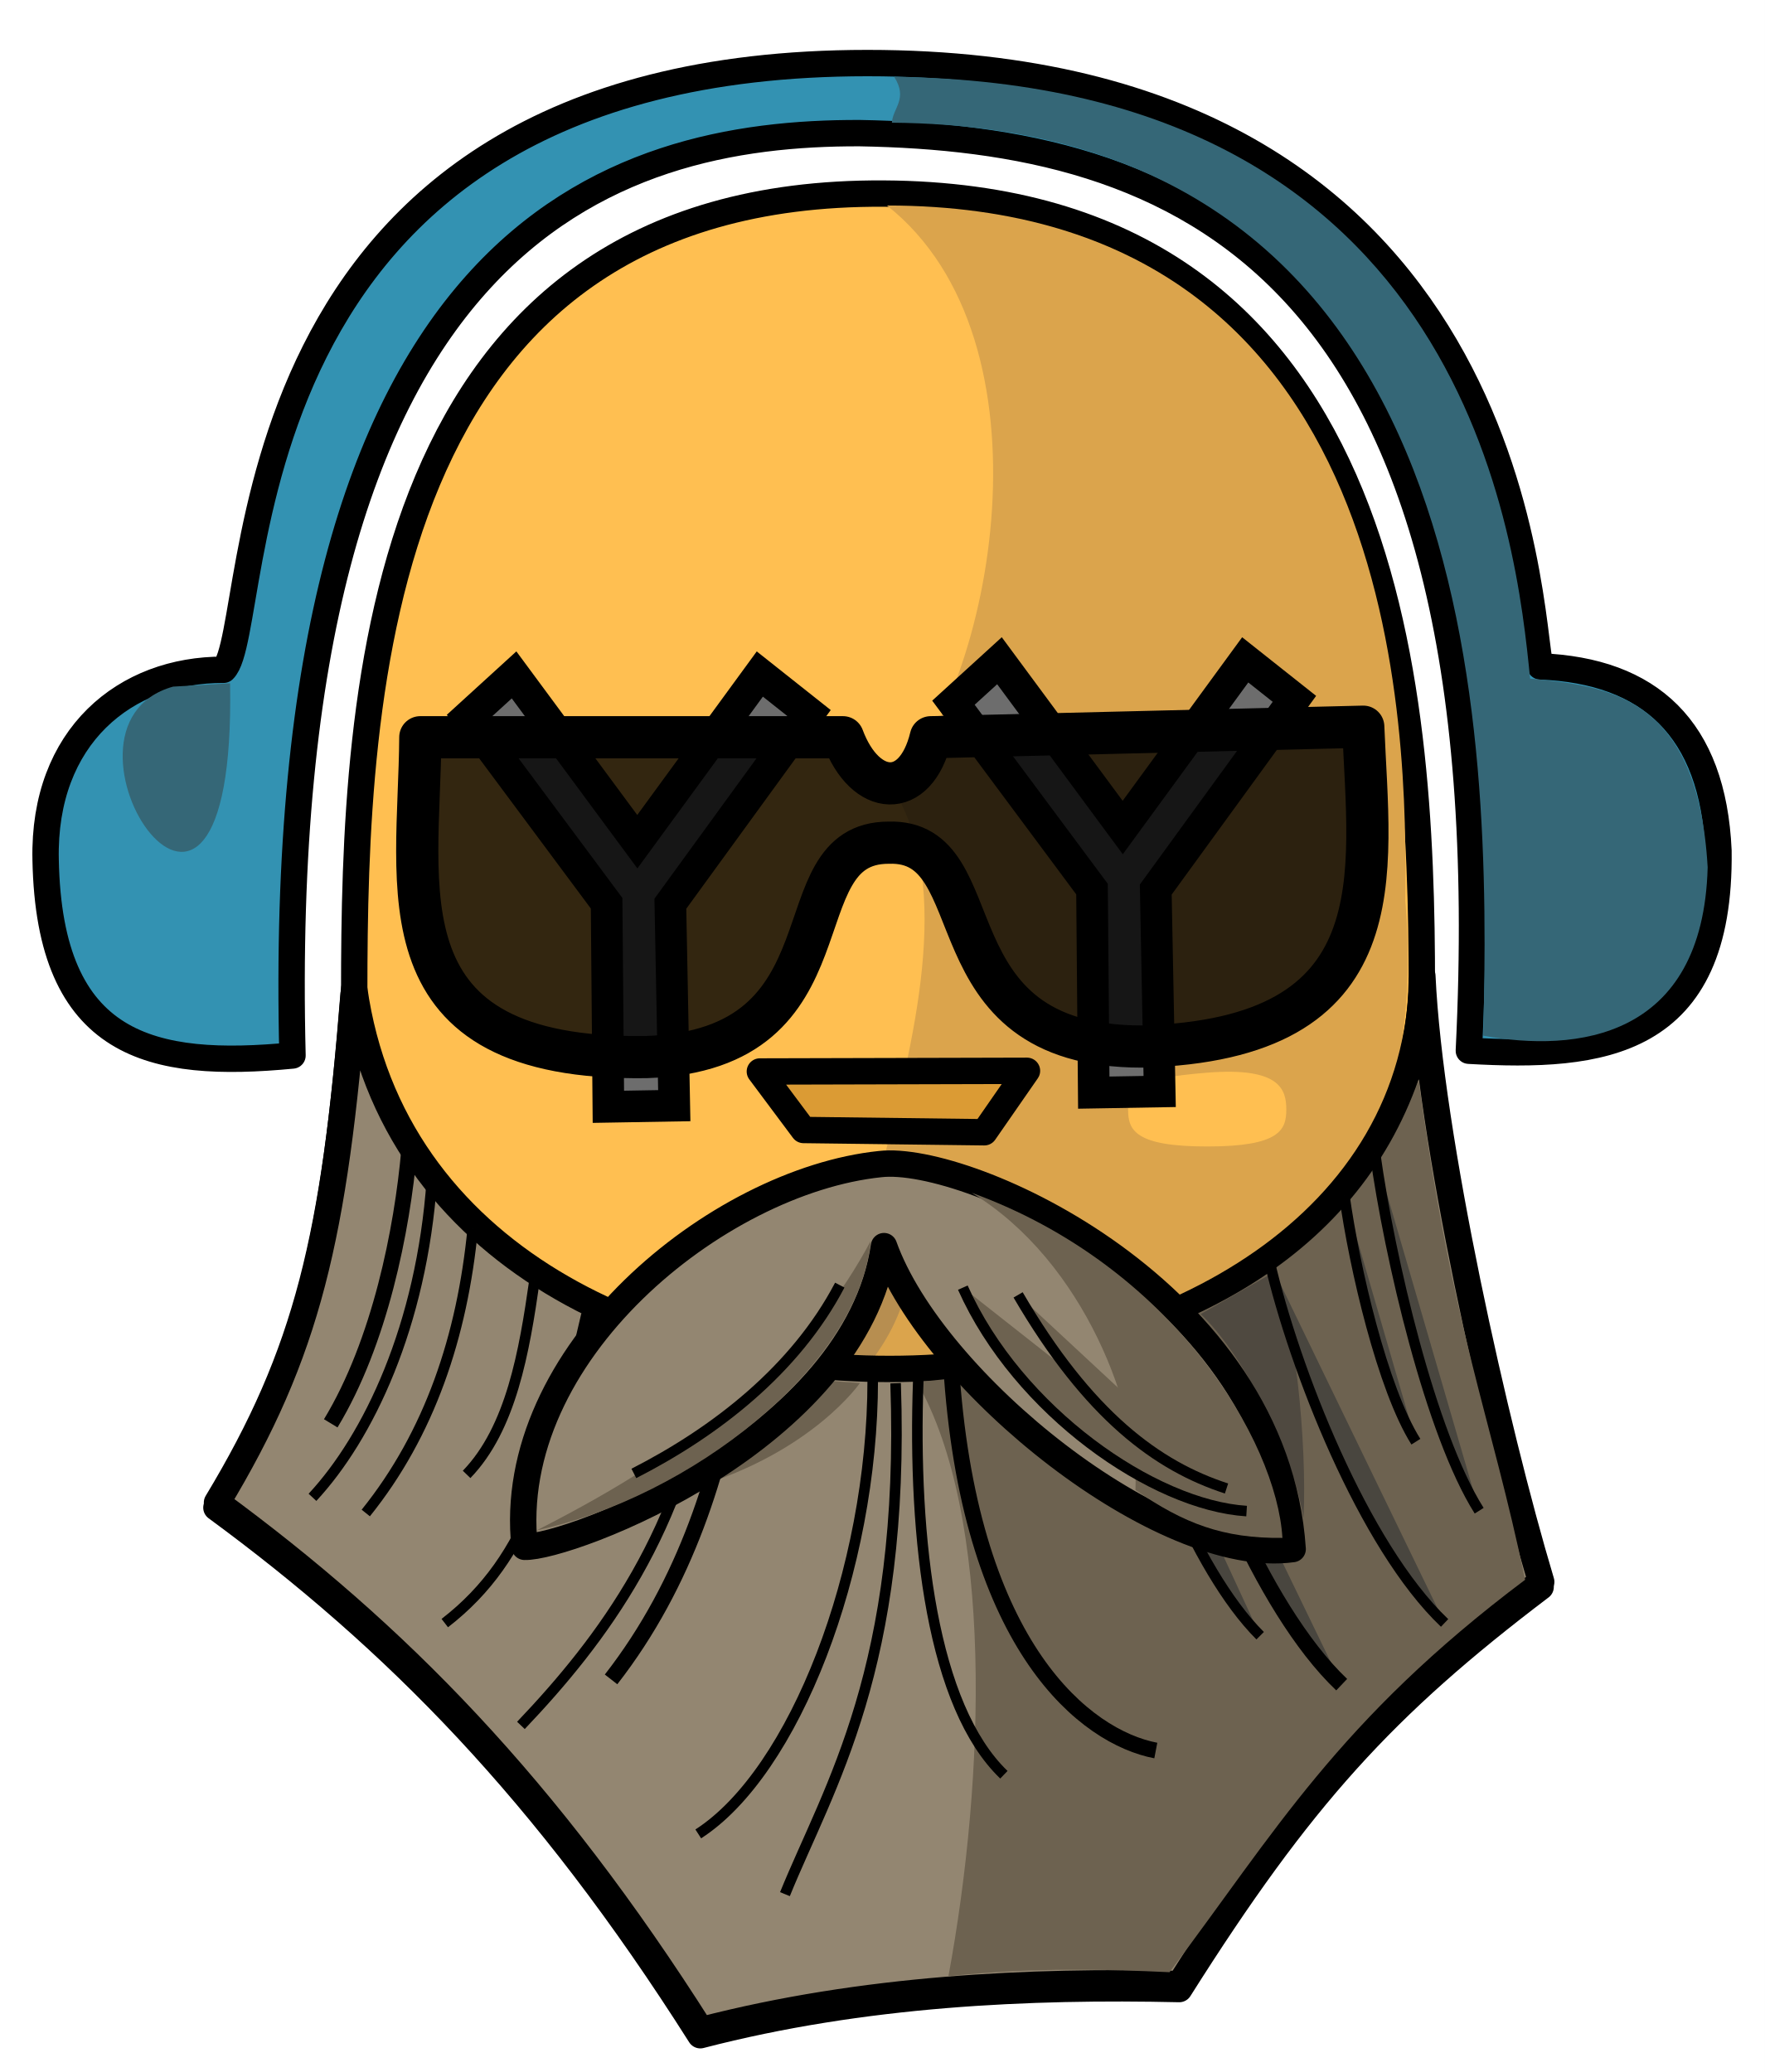
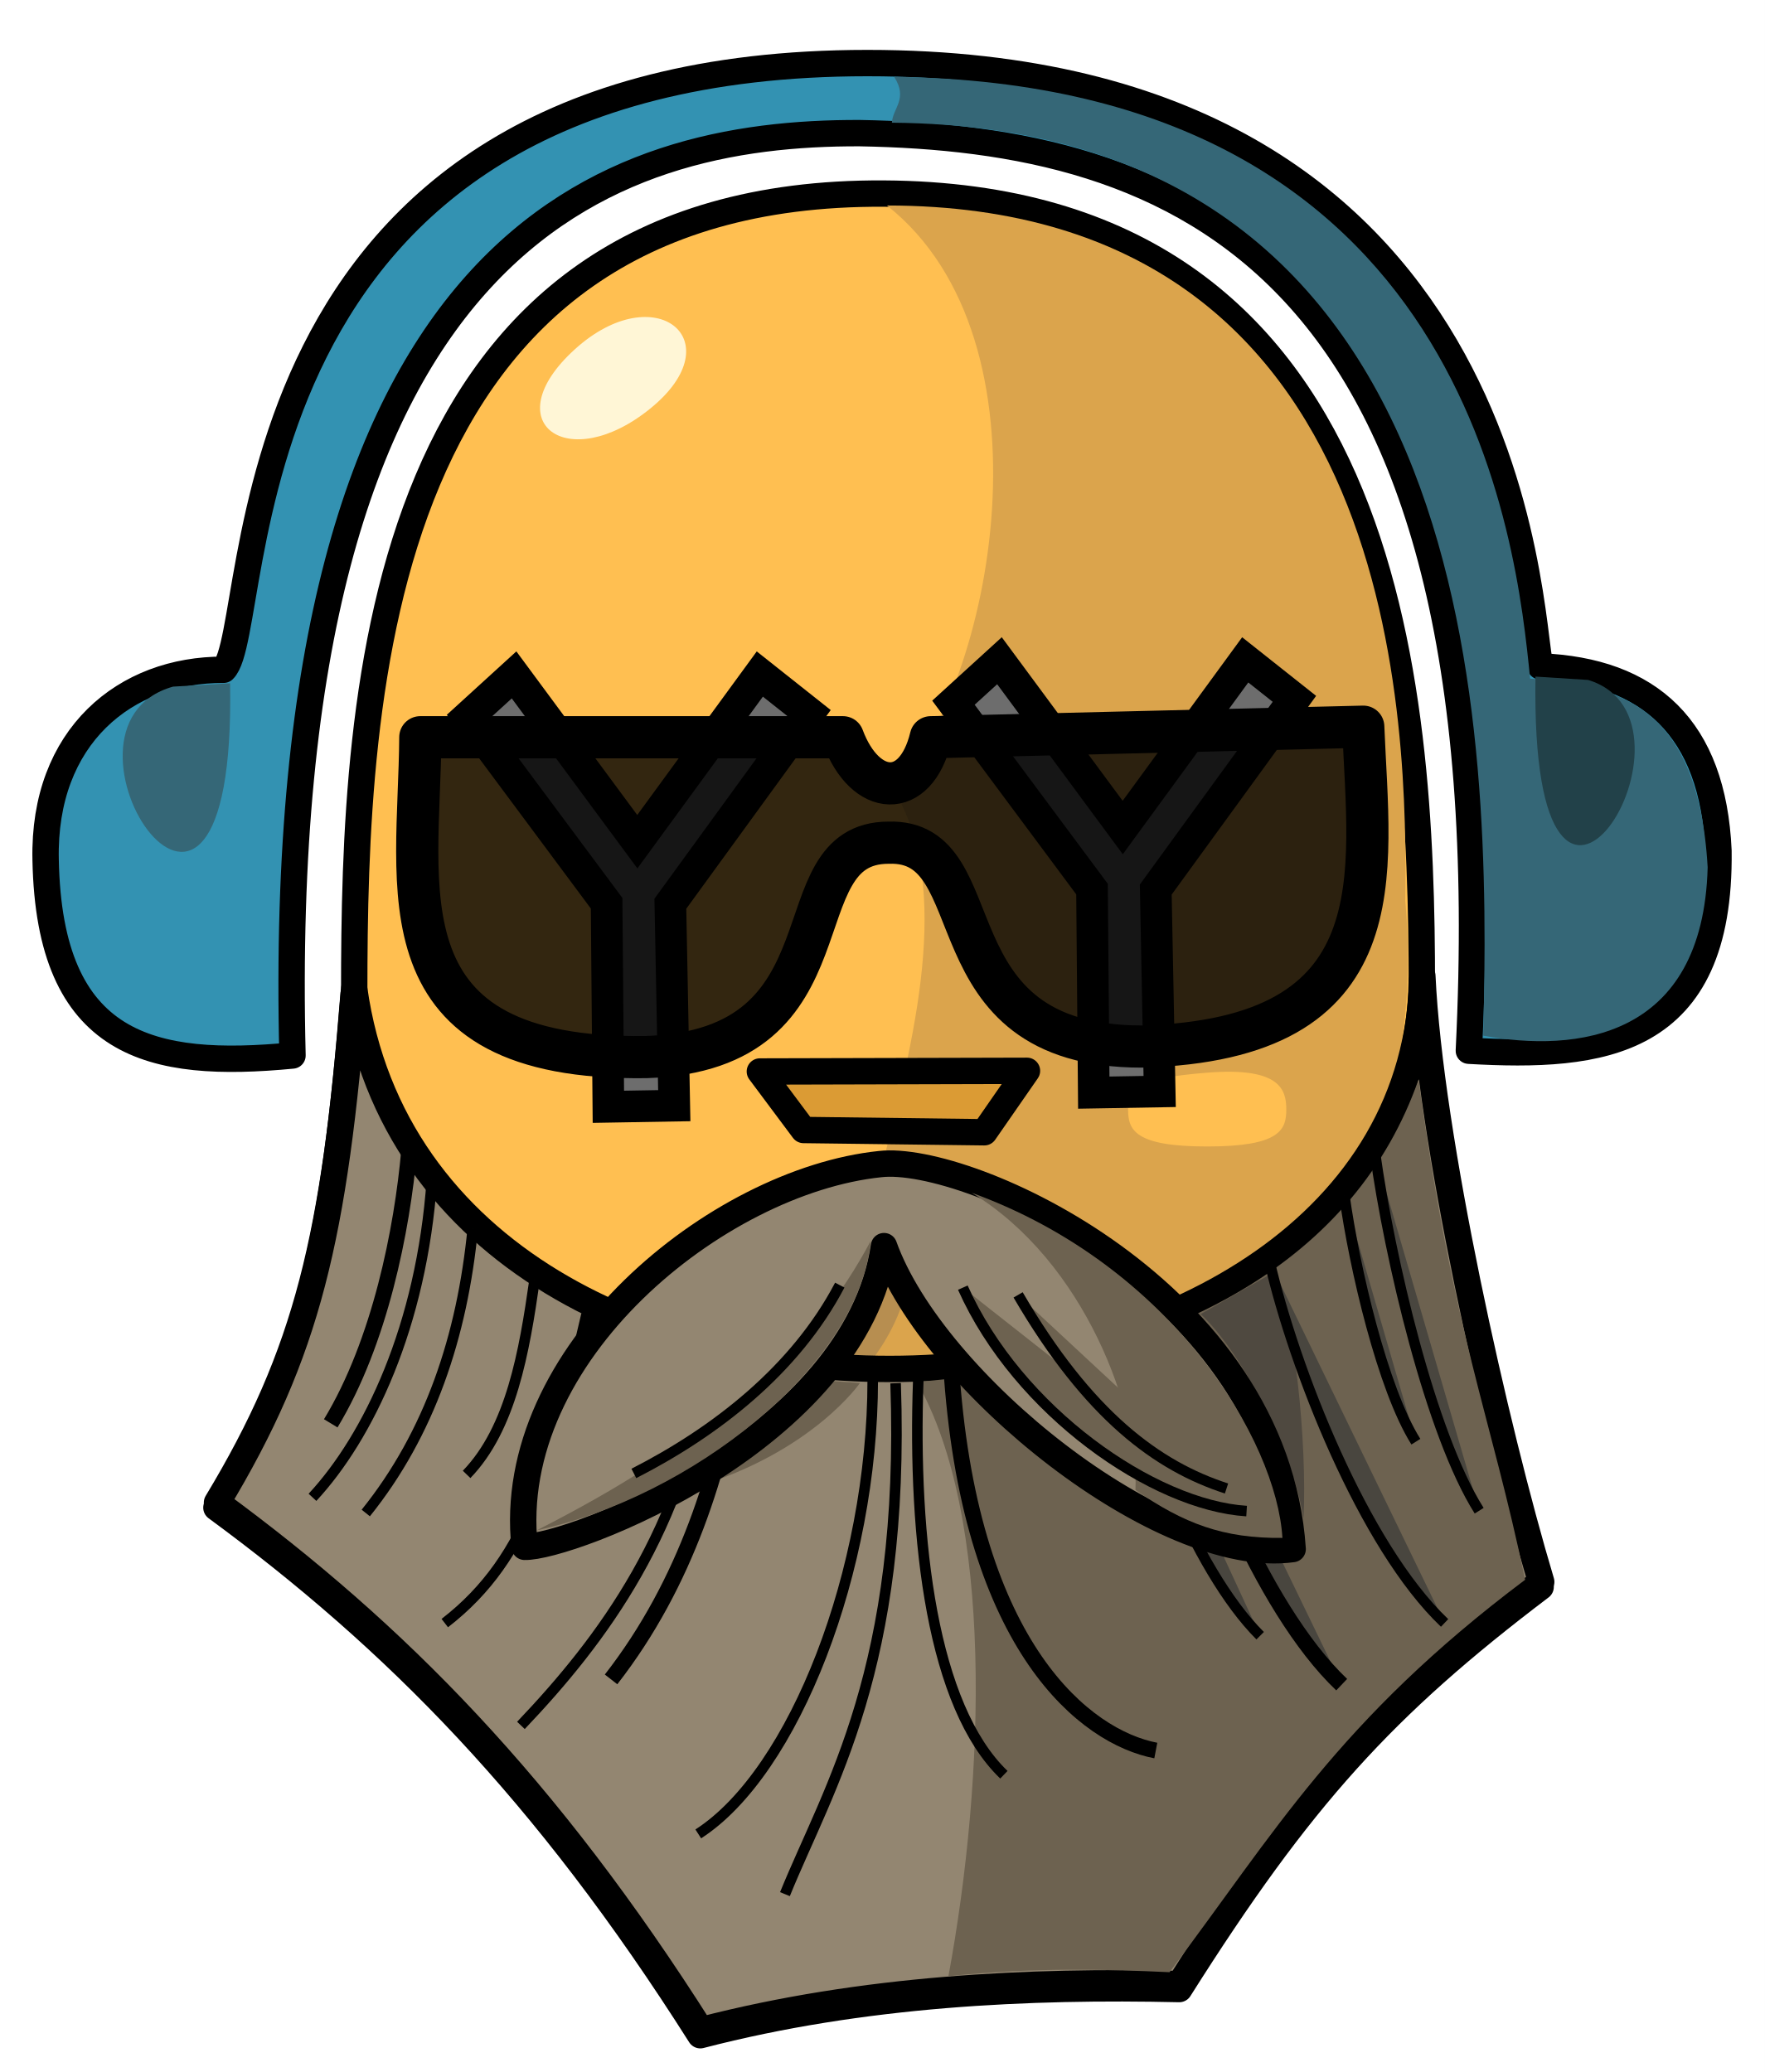
<svg xmlns="http://www.w3.org/2000/svg" width="334.667" height="393" style="">
  <rect id="backgroundrect" width="100%" height="100%" x="0" y="0" fill="#FFFFFF" stroke="none" style="" class="" />
  <g style="" class="currentLayer">
    <path fill="#3392b2" fill-opacity="1" stroke="#000000" stroke-opacity="1" style="color: rgb(147, 134, 113);" stroke-width="5" stroke-dasharray="none" stroke-linejoin="round" stroke-linecap="butt" stroke-dashoffset="" fill-rule="nonzero" opacity="1" marker-start="" marker-mid="" marker-end="" id="svg_2" d="M55.464,200.199 C28.763,202.759 9.33,198.695 8.651,163.081 C8.135,139.64 23.791,126.959 42.393,127.038 C50.35,119.296 39.958,11.962 164.474,11.962 C288.99,11.962 289.658,116.973 292.07,126.393 C312.754,127.231 324.819,138.091 325.856,161.361 C326.324,198.458 303.528,200.716 278.522,199.295 C286.044,47.145 221.407,26.285 163.016,25.253 C116.276,25.124 51.537,43.661 55.464,200.199 z" class="" />
    <path fill="#ffbf51" fill-opacity="1" stroke="#000000" stroke-opacity="1" stroke-width="5" stroke-dasharray="none" stroke-linejoin="round" stroke-linecap="butt" stroke-dashoffset="" fill-rule="nonzero" opacity="1" marker-start="" marker-mid="" marker-end="" d="M67.167,188.167 C67.167,131.813 70.832,36.167 167.568,36.716 C264.304,37.265 269.611,130.702 269.611,187.056 C269.611,243.41 221.88,317.771 165.802,317.771 C109.725,317.771 67.167,244.521 67.167,188.167 z" id="svg_1" class="" />
+     <path fill="#fff6d6" fill-opacity="1" stroke="none" stroke-opacity="1" stroke-width="5" stroke-dasharray="none" stroke-linejoin="round" stroke-linecap="butt" stroke-dashoffset="" fill-rule="nonzero" opacity="1" marker-start="" marker-mid="" marker-end="" d="M113.473,64.96 C133.759,61.452 139.838,79.695 119.65,82.102 C99.462,84.509 93.187,68.468 113.473,64.96 z" class="" transform="rotate(-32.4555, 113.473, 73.3214)" id="svg_55" />
    <path fill="#938671" fill-opacity="1" stroke="#000000" stroke-opacity="1" style="color: rgb(147, 134, 113);" stroke-width="5" stroke-dasharray="none" stroke-linejoin="round" stroke-linecap="butt" stroke-dashoffset="" fill-rule="nonzero" opacity="1" marker-start="" marker-mid="" marker-end="" id="svg_3" d="M311.48,255.005 " class="" />
    <path fill="#938671" fill-opacity="1" stroke="#000000" stroke-opacity="1" style="color: rgb(147, 134, 113);" stroke-width="5" stroke-dasharray="none" stroke-linejoin="round" stroke-linecap="butt" stroke-dashoffset="" fill-rule="nonzero" opacity="1" marker-start="" marker-mid="" marker-end="" id="svg_9" d="M310.931,255.555 " class="" />
    <path fill="#dba44c" fill-opacity="1" stroke="none" stroke-opacity="1" style="color: rgb(255, 191, 81);" stroke-width="5" stroke-dasharray="none" stroke-linejoin="round" stroke-linecap="butt" stroke-dashoffset="" fill-rule="nonzero" opacity="1" marker-start="" marker-mid="" marker-end="" id="svg_16" d="M168.192,38.977 C200.657,64.71 188.417,129.855 169.412,149.706 C192.31,187.505 138.78,264.271 173.487,272.507 C208.194,280.743 273.193,247.33 266.471,170.883 C266.808,139.259 266.585,39.007 168.192,38.977 z" class="" />
    <path fill="#b78e50" fill-opacity="1" stroke="none" stroke-opacity="1" style="color: rgb(219, 164, 76);" stroke-width="5" stroke-dasharray="none" stroke-linejoin="round" stroke-linecap="butt" stroke-dashoffset="" fill-rule="nonzero" opacity="1" marker-start="" marker-mid="" marker-end="" id="svg_7" d="M173.29,237.196 L154.412,249.117 L154.827,269.941 C162.349,261.077 171.392,254.751 173.29,237.196 z" class="" />
    <path fill="#938671" fill-opacity="1" stroke="#000000" stroke-opacity="1" style="color: rgb(147, 134, 113);" stroke-width="5" stroke-dasharray="none" stroke-linejoin="round" stroke-linecap="butt" stroke-dashoffset="" fill-rule="nonzero" opacity="1" marker-start="" marker-mid="" marker-end="" id="svg_10" d="M67.049,188.53 C63.322,235.68 58.218,257.462 41.036,285.956 C74.935,310.863 103.468,339.73 132.794,386.024 C163.731,377.995 195.336,376.632 223.607,377.269 C246.671,340.732 262.403,323.528 292.134,300.991 C283.409,271.882 270.986,216.504 269.594,186.062 C268.111,279.979 81.469,289.903 67.049,188.53 z" class="" />
    <path fill="#938671" fill-opacity="1" stroke="#000000" stroke-opacity="1" style="color: rgb(147, 134, 113);" stroke-width="5" stroke-dasharray="none" stroke-linejoin="round" stroke-linecap="butt" stroke-dashoffset="" fill-rule="nonzero" opacity="1" marker-start="" marker-mid="" marker-end="" d="M67.161,187.577 C63.434,234.727 58.33,256.509 41.148,285.003 C75.047,309.91 103.58,338.777 132.906,385.071 C163.843,377.042 195.448,375.679 223.719,376.316 C246.783,339.779 262.515,322.575 292.246,300.038 C283.521,270.929 271.098,215.551 269.706,185.109 C268.223,279.026 81.581,288.95 67.161,187.577 z" class="" id="svg_43" />
    <path fill="#938671" fill-opacity="1" stroke="#000000" stroke-opacity="1" stroke-width="2" stroke-dasharray="none" stroke-linejoin="round" stroke-linecap="butt" stroke-dashoffset="" fill-rule="nonzero" opacity="1" marker-start="" marker-mid="" marker-end="" d="M89.65,232.983 C87.66,253.423 81.493,271.884 69.357,286.975 " class="" id="svg_44" />
    <path fill="#938671" fill-opacity="1" stroke="#000000" stroke-opacity="1" stroke-width="2" stroke-dasharray="none" stroke-linejoin="round" stroke-linecap="butt" stroke-dashoffset="" fill-rule="nonzero" opacity="1" marker-start="" marker-mid="" marker-end="" d="M169.826,262.358 C171.697,316.427 157.109,338.922 148.842,359.267" class="" id="svg_45" />
    <path fill="#6d6250" fill-opacity="1" stroke="none" stroke-opacity="1" style="color: rgb(255, 191, 81);" stroke-width="5" stroke-dasharray="none" stroke-linejoin="round" stroke-linecap="butt" stroke-dashoffset="" fill-rule="nonzero" opacity="1" marker-start="" marker-mid="" marker-end="" id="svg_5" d="M173.849,262.101 C188.396,287.517 186.865,336.854 179.844,374.819 C196.662,373.099 210.048,373.536 221.768,374.07 C241.597,347.788 253.681,326.31 289.196,299.636 C282.656,268.202 275.527,252.953 268.987,204.744 C257.153,238.506 223.601,258.08 173.849,262.101 z" class="" />
    <path fill="#938671" fill-opacity="1" stroke="#000000" stroke-opacity="1" style="color: rgb(147, 134, 113);" stroke-width="5" stroke-dasharray="none" stroke-linejoin="round" stroke-linecap="butt" stroke-dashoffset="" fill-rule="nonzero" opacity="1" marker-start="" marker-mid="" marker-end="" id="svg_12" d="M310.381,263.797 " class="" />
    <path fill="#938671" fill-opacity="1" stroke="#000000" stroke-opacity="1" style="color: rgb(147, 134, 113);" stroke-width="5" stroke-dasharray="none" stroke-linejoin="round" stroke-linecap="butt" stroke-dashoffset="" fill-rule="nonzero" opacity="1" marker-start="" marker-mid="" marker-end="" id="svg_25" d="M373.922,289.018 " class="" />
    <path fill="#6d6d6d" fill-opacity="1" stroke="#000000" stroke-opacity="1" style="color: rgb(147, 134, 113);" stroke-width="6" stroke-dasharray="none" stroke-linejoin="miter" stroke-linecap="butt" stroke-dashoffset="" fill-rule="nonzero" opacity="1" marker-start="" marker-mid="" marker-end="" id="svg_27" d="M115.359,209.928 L127.855,209.713 L127.114,171.409 L153.404,135.239 L144.077,127.845 L120.848,159.646 L97.476,128.009 L88.75,135.97 L115.025,171.321 L115.359,209.928 z" class="" />
    <path fill="#ffbf51" fill-opacity="1" stroke="none" stroke-opacity="1" stroke-width="5" stroke-dasharray="none" stroke-linejoin="round" stroke-linecap="butt" stroke-dashoffset="" fill-rule="nonzero" opacity="1" marker-start="" marker-mid="" marker-end="" d="M213.909,210.455 C213.909,206.587 215.167,204.545 228.909,203.455 C242.651,202.364 243.909,206.587 243.909,210.455 C243.909,214.322 242.651,217.455 228.909,217.455 C215.167,217.455 213.909,214.322 213.909,210.455 z" id="svg_37" class="" />
    <path fill="#6d6d6d" fill-opacity="1" stroke="#000000" stroke-opacity="1" style="color: rgb(147, 134, 113);" stroke-width="6" stroke-dasharray="none" stroke-linejoin="miter" stroke-linecap="butt" stroke-dashoffset="" fill-rule="nonzero" opacity="1" marker-start="" marker-mid="" marker-end="" d="M207.401,207.24 L219.897,207.025 L219.156,168.721 L245.446,132.551 L236.119,125.157 L212.89,156.958 L189.518,125.321 L180.792,133.282 L207.067,168.633 L207.401,207.24 z" class="" id="svg_11" />
    <path fill="" fill-opacity="1" stroke="none" stroke-opacity="1" style="color: rgb(147, 134, 113);" stroke-width="1" stroke-dasharray="none" stroke-linejoin="miter" stroke-linecap="butt" stroke-dashoffset="" fill-rule="nonzero" opacity="1" marker-start="" marker-mid="" marker-end="" id="svg_29" d="M361.33,238.648 " class="" />
-     <path fill="#db9b34" fill-opacity="1" stroke="#000000" style="color: rgb(147, 134, 113);" stroke-width="5" stroke-dasharray="none" stroke-linejoin="round" stroke-linecap="butt" stroke-dashoffset="" fill-rule="nonzero" opacity="1" marker-start="" marker-mid="" marker-end="" id="svg_4" d="M144.085,203.232 L194.734,203.102 L186.648,214.758 L152.366,214.328 L144.085,203.232 z" class="selected" stroke-opacity="1" />
+     <path fill="#db9b34" fill-opacity="1" stroke="#000000" style="color: rgb(147, 134, 113);" stroke-width="5" stroke-dasharray="none" stroke-linejoin="round" stroke-linecap="butt" stroke-dashoffset="" fill-rule="nonzero" opacity="1" marker-start="" marker-mid="" marker-end="" id="svg_4" d="M144.085,203.232 L194.734,203.102 L186.648,214.758 L152.366,214.328 L144.085,203.232 z" class="" stroke-opacity="1" />
    <path fill="#ffbf51" fill-opacity="1" stroke="#000000" stroke-opacity="1" style="color: rgb(147, 134, 113);" stroke-width="5" stroke-dasharray="none" stroke-linejoin="round" stroke-linecap="butt" stroke-dashoffset="" fill-rule="nonzero" opacity="1" marker-start="" marker-mid="" marker-end="" id="svg_6" d="M412.99,267.919 " class="" />
    <path fill="#000000" fill-opacity="0.8" stroke="#000000" stroke-opacity="1" style="color: rgb(147, 134, 113);" stroke-width="8" stroke-dasharray="none" stroke-linejoin="round" stroke-linecap="butt" stroke-dashoffset="" fill-rule="nonzero" opacity="1" marker-start="" marker-mid="" marker-end="" id="svg_8" d="M79.7,139.833 L159.833,139.833 C164.056,151.167 173.611,151.833 176.5,139.833 L258.5,137.833 C259.611,165.833 265.389,197.167 216.5,198.5 C175.389,198.5 188.944,159.167 168.5,159.833 C147.389,159.833 162.944,199.167 122.5,200.5 C71.345,201.167 79.522,168.5 79.7,139.833 z" class="" />
    <path fill="#ffbf51" fill-opacity="1" stroke="#000000" stroke-opacity="1" style="color: rgb(147, 134, 113);" stroke-width="5" stroke-dasharray="none" stroke-linejoin="round" stroke-linecap="butt" stroke-dashoffset="" fill-rule="nonzero" opacity="1" marker-start="" marker-mid="" marker-end="" id="svg_15" d="M473.033,221.833 " class="" />
    <path fill="#6d6250" fill-opacity="1" stroke="none" stroke-opacity="1" style="color: rgb(255, 191, 81);" stroke-width="5" stroke-dasharray="none" stroke-linejoin="round" stroke-linecap="butt" stroke-dashoffset="" fill-rule="nonzero" opacity="1" marker-start="" marker-mid="" marker-end="" id="svg_13" d="M235.688,263.053 " />
    <path fill="#6d6250" fill-opacity="1" stroke="none" stroke-opacity="1" style="color: rgb(255, 191, 81);" stroke-width="5" stroke-dasharray="none" stroke-linejoin="round" stroke-linecap="butt" stroke-dashoffset="" fill-rule="nonzero" opacity="1" marker-start="" marker-mid="" marker-end="" id="svg_18" d="M191.427,155.447 " />
    <path fill="#6d6250" fill-opacity="1" stroke="none" stroke-opacity="1" style="color: rgb(183, 142, 80);" stroke-width="5" stroke-dasharray="none" stroke-linejoin="round" stroke-linecap="butt" stroke-dashoffset="" fill-rule="nonzero" opacity="1" marker-start="" marker-mid="" marker-end="" id="svg_20" d="M144.851,244.595 " />
    <path fill="#4f4940" fill-opacity="1" stroke="none" stroke-opacity="1" style="color: rgb(79, 73, 64);" stroke-width="5" stroke-dasharray="none" stroke-linejoin="round" stroke-linecap="butt" stroke-dashoffset="" fill-rule="nonzero" opacity="1" marker-start="" marker-mid="" marker-end="" id="svg_14" d="M227.672,249.247 L241.538,241.319 C245.47,249.524 247.863,273.627 247.179,287.986 C244.779,273.791 234.944,256.006 227.672,249.247 z" class="" />
    <path fill="#4f4940" fill-opacity="1" stroke="none" stroke-opacity="1" style="color: rgb(79, 73, 64);" stroke-width="5" stroke-dasharray="none" stroke-linejoin="round" stroke-linecap="butt" stroke-dashoffset="" fill-rule="nonzero" opacity="1" marker-start="" marker-mid="" marker-end="" id="svg_19" d="M238.185,255.877 " />
    <path fill="#6d6250" fill-opacity="1" stroke="none" stroke-opacity="1" style="color: rgb(79, 73, 64);" stroke-width="5" stroke-dasharray="none" stroke-linejoin="round" stroke-linecap="butt" stroke-dashoffset="" fill-rule="nonzero" opacity="1" marker-start="" marker-mid="" marker-end="" id="svg_28" d="M155.877,267.159 " />
    <path fill="#6d6250" fill-opacity="1" stroke="none" stroke-opacity="1" style="color: rgb(79, 73, 64);" stroke-width="5" stroke-dasharray="none" stroke-linejoin="round" stroke-linecap="butt" stroke-dashoffset="" fill-rule="nonzero" opacity="1" marker-start="" marker-mid="" marker-end="" id="svg_22" d="M163.056,262.324 C163.056,262.324 154.082,275.401 131.795,282.088 C147.928,271.555 150.236,269.503 156.154,261.831 L163.056,262.324 z" class="" />
    <path fill="#49463f" fill-opacity="1" stroke="#000000" stroke-opacity="1" stroke-width="2" stroke-dasharray="none" stroke-linejoin="round" stroke-linecap="butt" stroke-dashoffset="" fill-rule="nonzero" opacity="1" marker-start="" marker-mid="" marker-end="" d="M211.643,251.085 C215.466,268.427 226.244,297.575 238.95,310.248 " class="" id="svg_41" />
    <path fill="#49463f" fill-opacity="1" stroke="#000000" stroke-opacity="1" stroke-width="3" stroke-dasharray="none" stroke-linejoin="round" stroke-linecap="butt" stroke-dashoffset="" fill-rule="nonzero" opacity="1" marker-start="" marker-mid="" marker-end="" d="M221.213,250.987 C225.86,271.079 238.963,304.85 254.41,319.533 " class="" id="svg_49" />
    <path fill="#49463f" fill-opacity="1" stroke="#000000" stroke-opacity="1" stroke-width="2" stroke-dasharray="none" stroke-linejoin="round" stroke-linecap="butt" stroke-dashoffset="" fill-rule="nonzero" opacity="1" marker-start="" marker-mid="" marker-end="" d="M240.725,239.28 C245.372,259.372 258.475,293.143 273.922,307.826 " class="" id="svg_50" />
    <path fill="#938671" fill-opacity="1" stroke="#000000" stroke-opacity="1" stroke-width="3" stroke-dasharray="none" stroke-linejoin="round" stroke-linecap="butt" stroke-dashoffset="" fill-rule="nonzero" opacity="1" marker-start="" marker-mid="" marker-end="" d="M139.97,259.304 C136.551,278.791 130.186,300.161 115.868,318.534 " class="" id="svg_42" />
    <path fill="#938671" fill-opacity="1" stroke="#000000" stroke-opacity="1" stroke-width="2" stroke-dasharray="none" stroke-linejoin="round" stroke-linecap="butt" stroke-dashoffset="" fill-rule="nonzero" opacity="1" marker-start="" marker-mid="" marker-end="" d="M134.516,257.486 C130.006,290.064 114.186,311.07 98.777,327.261" class="" id="svg_38" />
    <path fill="#938671" fill-opacity="1" stroke="#000000" stroke-opacity="1" stroke-width="2" stroke-dasharray="none" stroke-linejoin="round" stroke-linecap="butt" stroke-dashoffset="" fill-rule="nonzero" opacity="1" marker-start="" marker-mid="" marker-end="" d="M111.217,249.292 C104.697,277.267 100.666,295.249 84.338,307.853" class="" id="svg_32" />
    <g class="" id="svg_17">
      <path fill="#938671" fill-opacity="1" stroke="#000000" stroke-opacity="1" style="color: rgb(147, 134, 113);" stroke-width="5" stroke-dasharray="none" stroke-linejoin="round" stroke-linecap="butt" stroke-dashoffset="" fill-rule="nonzero" opacity="1" marker-start="" marker-mid="" marker-end="" d="M166.884,220.797 C183.535,218.868 241.839,244.822 245.115,293.816 C220.437,297.224 176.847,262.172 167.625,236.353 C162.192,273.143 107.872,293.636 99.477,293.389 C95.527,256.846 136.021,224.006 166.884,220.797 z" class="" id="svg_26" />
      <path fill="#6d6250" fill-opacity="1" stroke="none" stroke-opacity="1" style="color: rgb(183, 142, 80);" stroke-width="5" stroke-dasharray="none" stroke-linejoin="round" stroke-linecap="butt" stroke-dashoffset="" fill-rule="nonzero" opacity="1" marker-start="" marker-mid="" marker-end="" id="svg_24" d="M165.108,235.364 C162.807,259.302 130.762,284.01 101.795,290.256 C118.33,281.791 127.942,275.378 139.092,266.4 C151.867,256.311 160.026,244.94 165.108,235.364 z" class="" />
      <path fill="#6d6250" fill-opacity="1" stroke="none" stroke-opacity="1" style="color: rgb(183, 142, 80);" stroke-width="5" stroke-dasharray="none" stroke-linejoin="round" stroke-linecap="butt" stroke-dashoffset="" fill-rule="nonzero" opacity="1" marker-start="" marker-mid="" marker-end="" d="M228.474,235.666 C205.763,269.281 168.675,280.268 150.626,276.859 C153.234,265.951 157.833,259.401 166.221,252.043 C180.408,256.321 210.509,253.373 228.474,235.666 z" class="" id="svg_30" transform="rotate(-104.108, 202.684, 248.195)" />
    </g>
    <path fill="#938671" fill-opacity="1" stroke="#000000" stroke-opacity="1" stroke-width="2" stroke-dasharray="none" stroke-linejoin="round" stroke-linecap="butt" stroke-dashoffset="" fill-rule="nonzero" opacity="1" marker-start="" marker-mid="" marker-end="" d="M81.891,223.796 C79.936,251.576 69.844,272.592 59.252,284.002 " id="svg_21" class="" />
    <path fill="#938671" fill-opacity="1" stroke="#000000" stroke-opacity="1" stroke-width="2" stroke-dasharray="none" stroke-linejoin="round" stroke-linecap="butt" stroke-dashoffset="" fill-rule="nonzero" opacity="1" marker-start="" marker-mid="" marker-end="" d="M101.362,242.791 C99.423,256.366 96.928,270.913 88.479,279.652" class="" id="svg_46" />
    <path fill="#49463f" fill-opacity="1" stroke="#000000" stroke-opacity="1" stroke-width="2" stroke-dasharray="none" stroke-linejoin="round" stroke-linecap="butt" stroke-dashoffset="" fill-rule="nonzero" opacity="1" marker-start="" marker-mid="" marker-end="" d="M260.735,218.721 C263.498,238.6 271.291,272.013 280.479,286.54 " class="" id="svg_47" />
    <path fill="#49463f" fill-opacity="1" stroke="#000000" stroke-opacity="1" stroke-width="2" stroke-dasharray="none" stroke-linejoin="round" stroke-linecap="butt" stroke-dashoffset="" fill-rule="nonzero" opacity="1" marker-start="" marker-mid="" marker-end="" d="M254.917,226.721 C256.815,240.418 262.168,263.44 268.478,273.449 " class="" id="svg_39" />
    <path fill="none" stroke="#000000" stroke-opacity="1" stroke-width="3" stroke-dasharray="none" stroke-linejoin="round" stroke-linecap="butt" stroke-dashoffset="" fill-rule="nonzero" opacity="1" marker-start="" marker-mid="" marker-end="" d="M209.646,264.705 C218.313,275.094 224.348,301.751 194.668,343.997" class="" id="svg_48" transform="rotate(140.673, 202.377, 300.066)" />
    <path fill="#938671" fill-opacity="1" stroke="#000000" stroke-opacity="1" stroke-width="2" stroke-dasharray="none" stroke-linejoin="round" stroke-linecap="butt" stroke-dashoffset="" fill-rule="nonzero" opacity="1" marker-start="" marker-mid="" marker-end="" d="M165.487,261.743 C165.478,297.803 150.603,336.123 132.405,347.84" class="" id="svg_31" />
    <path fill="#938671" fill-opacity="1" stroke="#000000" stroke-opacity="1" stroke-width="3" stroke-dasharray="none" stroke-linejoin="round" stroke-linecap="butt" stroke-dashoffset="" fill-rule="nonzero" opacity="1" marker-start="" marker-mid="" marker-end="" d="M77.598,218.081 C76.265,233.232 72.032,254.6 62.716,269.965 " id="svg_34" class="" />
    <path fill="none" stroke="#000000" stroke-opacity="1" stroke-width="2" stroke-dasharray="none" stroke-linejoin="round" stroke-linecap="butt" stroke-dashoffset="" fill-rule="nonzero" opacity="1" marker-start="" marker-mid="" marker-end="" d="M174.126,261.709 C173.021,292.308 176.844,323.647 190.358,336.618 " id="svg_33" class="" />
    <path fill="#356777" fill-opacity="1" stroke="none" style="color: rgb(53, 103, 119);" stroke-width="5" stroke-dasharray="none" stroke-linejoin="round" stroke-linecap="butt" stroke-dashoffset="" fill-rule="nonzero" opacity="1" marker-start="" marker-mid="" marker-end="" id="svg_23" d="M169.555,14.575 C172.23,18.767 169.287,20.466 169.119,23.272 C281.772,24.211 282.715,139.911 281.247,196.437 C298.762,199.649 322.928,197.157 323.807,164.518 C321.947,131.843 304.914,130.196 290.14,128.706 C287.573,102.809 278.405,15.835 169.555,14.575 z" class="" />
    <path fill="#356777" fill-opacity="1" stroke="#000000" stroke-opacity="1" style="color: rgb(53, 103, 119);" stroke-width="5" stroke-dasharray="none" stroke-linejoin="round" stroke-linecap="butt" stroke-dashoffset="" fill-rule="nonzero" opacity="1" marker-start="" marker-mid="" marker-end="" id="svg_36" d="M269.285,138.41 " />
    <path fill="none" stroke="#000000" stroke-opacity="1" stroke-width="2" stroke-dasharray="none" stroke-linejoin="miter" stroke-linecap="butt" stroke-dashoffset="" fill-rule="nonzero" opacity="1" marker-start="" marker-mid="" marker-end="" d="M159.238,243.752 C150.826,259.784 135.746,271.53 120.19,279.467" id="svg_52" class="" />
    <path fill="#6d6250" stroke="#000000" stroke-opacity="1" stroke-width="2" stroke-dasharray="none" stroke-linejoin="miter" stroke-linecap="butt" stroke-dashoffset="" fill-rule="nonzero" opacity="1" marker-start="" marker-mid="" marker-end="" d="M182.572,244.229 C193.048,267.721 218.762,285.499 236.381,286.61" id="svg_54" class="" fill-opacity="1" />
    <path fill="#6d6250" stroke="#000000" stroke-opacity="1" stroke-width="2" stroke-dasharray="none" stroke-linejoin="miter" stroke-linecap="butt" stroke-dashoffset="" fill-rule="nonzero" opacity="1" marker-start="" marker-mid="" marker-end="" d="M193.053,245.603 C206.446,268.581 219.545,278.103 232.572,282.323" id="svg_56" class="" fill-opacity="1" />
    <path fill="#356777" fill-opacity="1" stroke="none" stroke-opacity="1" style="color: rgb(109, 98, 80);" stroke-width="5" stroke-dasharray="none" stroke-linejoin="round" stroke-linecap="butt" stroke-dashoffset="" fill-rule="nonzero" opacity="1" marker-start="" marker-mid="" marker-end="" id="svg_35" d="M43.631,129.595 L32.815,130.233 C5.787,137.842 44.82,197.169 43.631,129.595 z" class="" />
+     <path fill="#224149" fill-opacity="1" stroke="none" stroke-opacity="1" style="color: rgb(109, 98, 80);" stroke-width="5" stroke-dasharray="none" stroke-linejoin="round" stroke-linecap="butt" stroke-dashoffset="" fill-rule="nonzero" opacity="1" marker-start="" marker-mid="" marker-end="" d="M291.156,128.33 L301.146,128.967 C326.112,136.576 290.057,195.903 291.156,128.33 z" class="" id="svg_40" />
  </g>
  <defs>
    <filter id="f047" x="-0.25" y="-0.25" width="1.5" height="1.5" color-interpolation-filters="sRGB">
      <feGaussianBlur stdDeviation="1" result="result1" />
      <feComposite in="result1" in2="result1" result="result4" operator="in" />
      <feGaussianBlur stdDeviation="7" result="result6" in="result4" />
      <feComposite operator="over" in="result6" in2="result4" result="result8" />
      <feComposite operator="in" result="fbSourceGraphic" in="result6" in2="result8" />
      <feSpecularLighting specularExponent="45" specularConstant="2" surfaceScale="2.5" lighting-color="#fff" result="result1" in="fbSourceGraphic">
        <fePointLight z="20000" y="-10000" x="-5000" />
      </feSpecularLighting>
      <feComposite operator="in" result="result2" in="result1" in2="fbSourceGraphic" />
      <feComposite k3="1.5" k2="1.2" operator="arithmetic" result="result4" in="fbSourceGraphic" in2="result2" />
      <feComposite operator="over" in="result9" in2="result4" result="result9" />
      <feBlend mode="screen" in2="result9" />
    </filter>
  </defs>
</svg>
